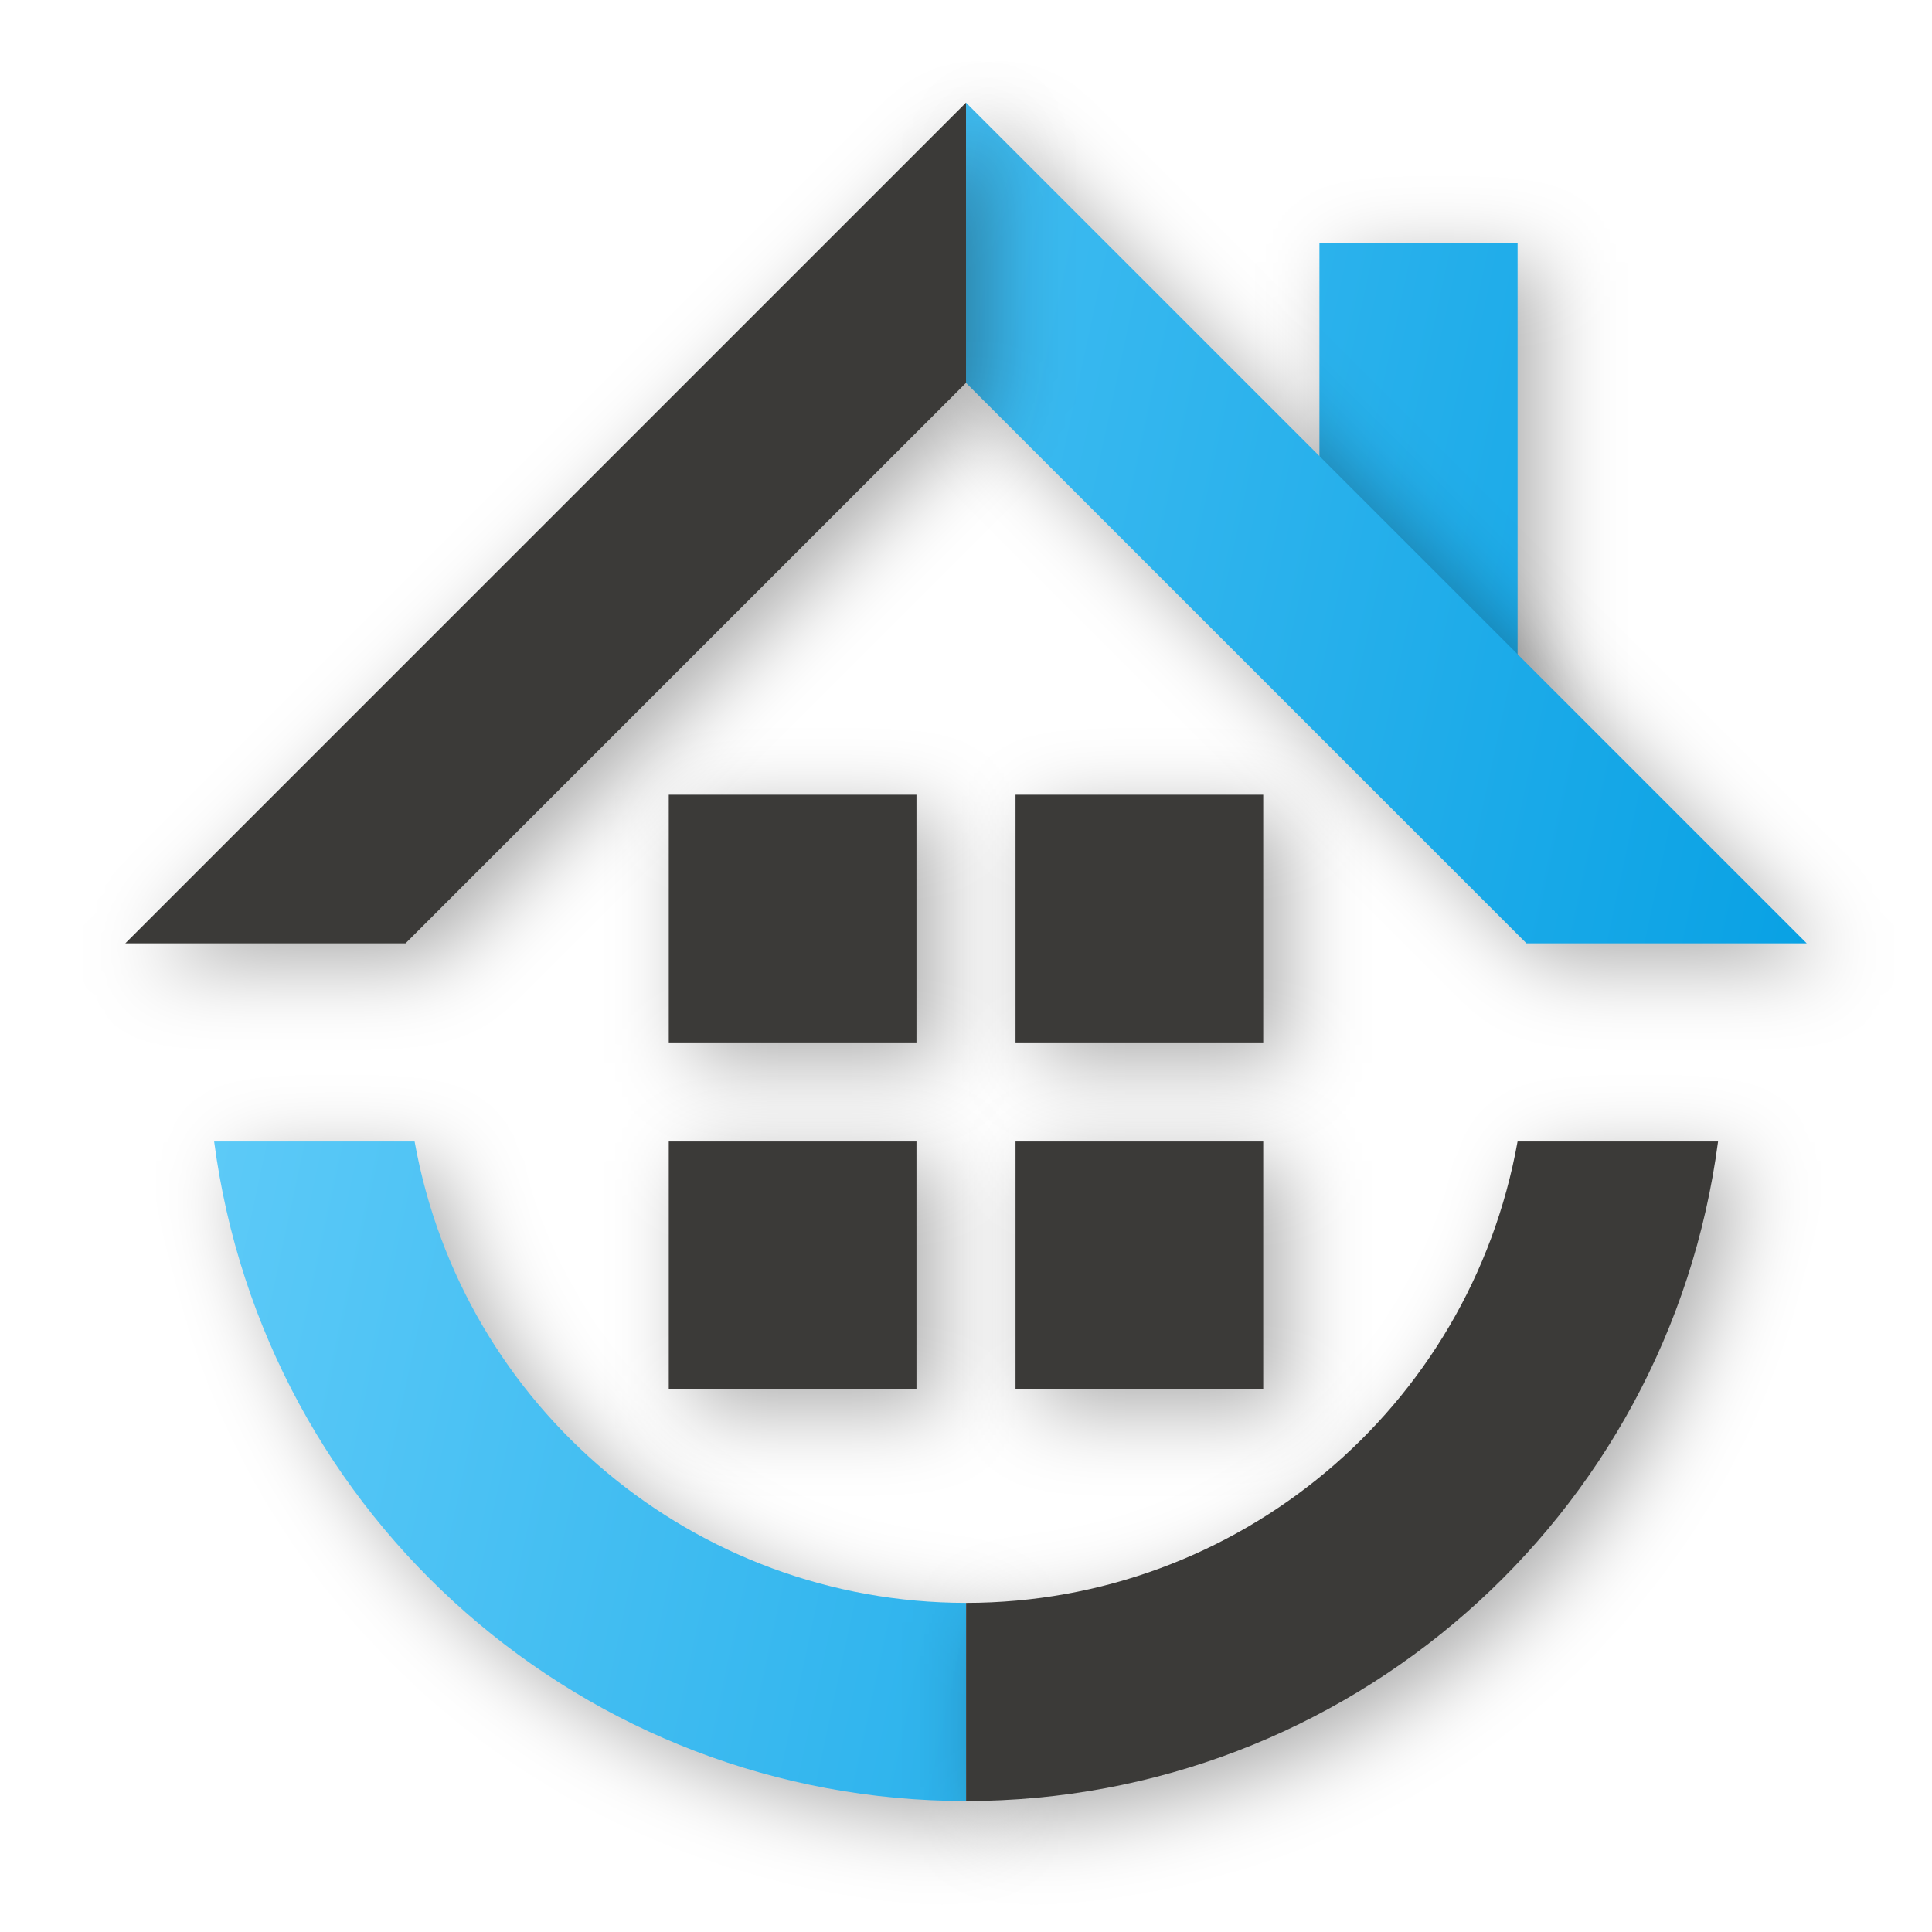
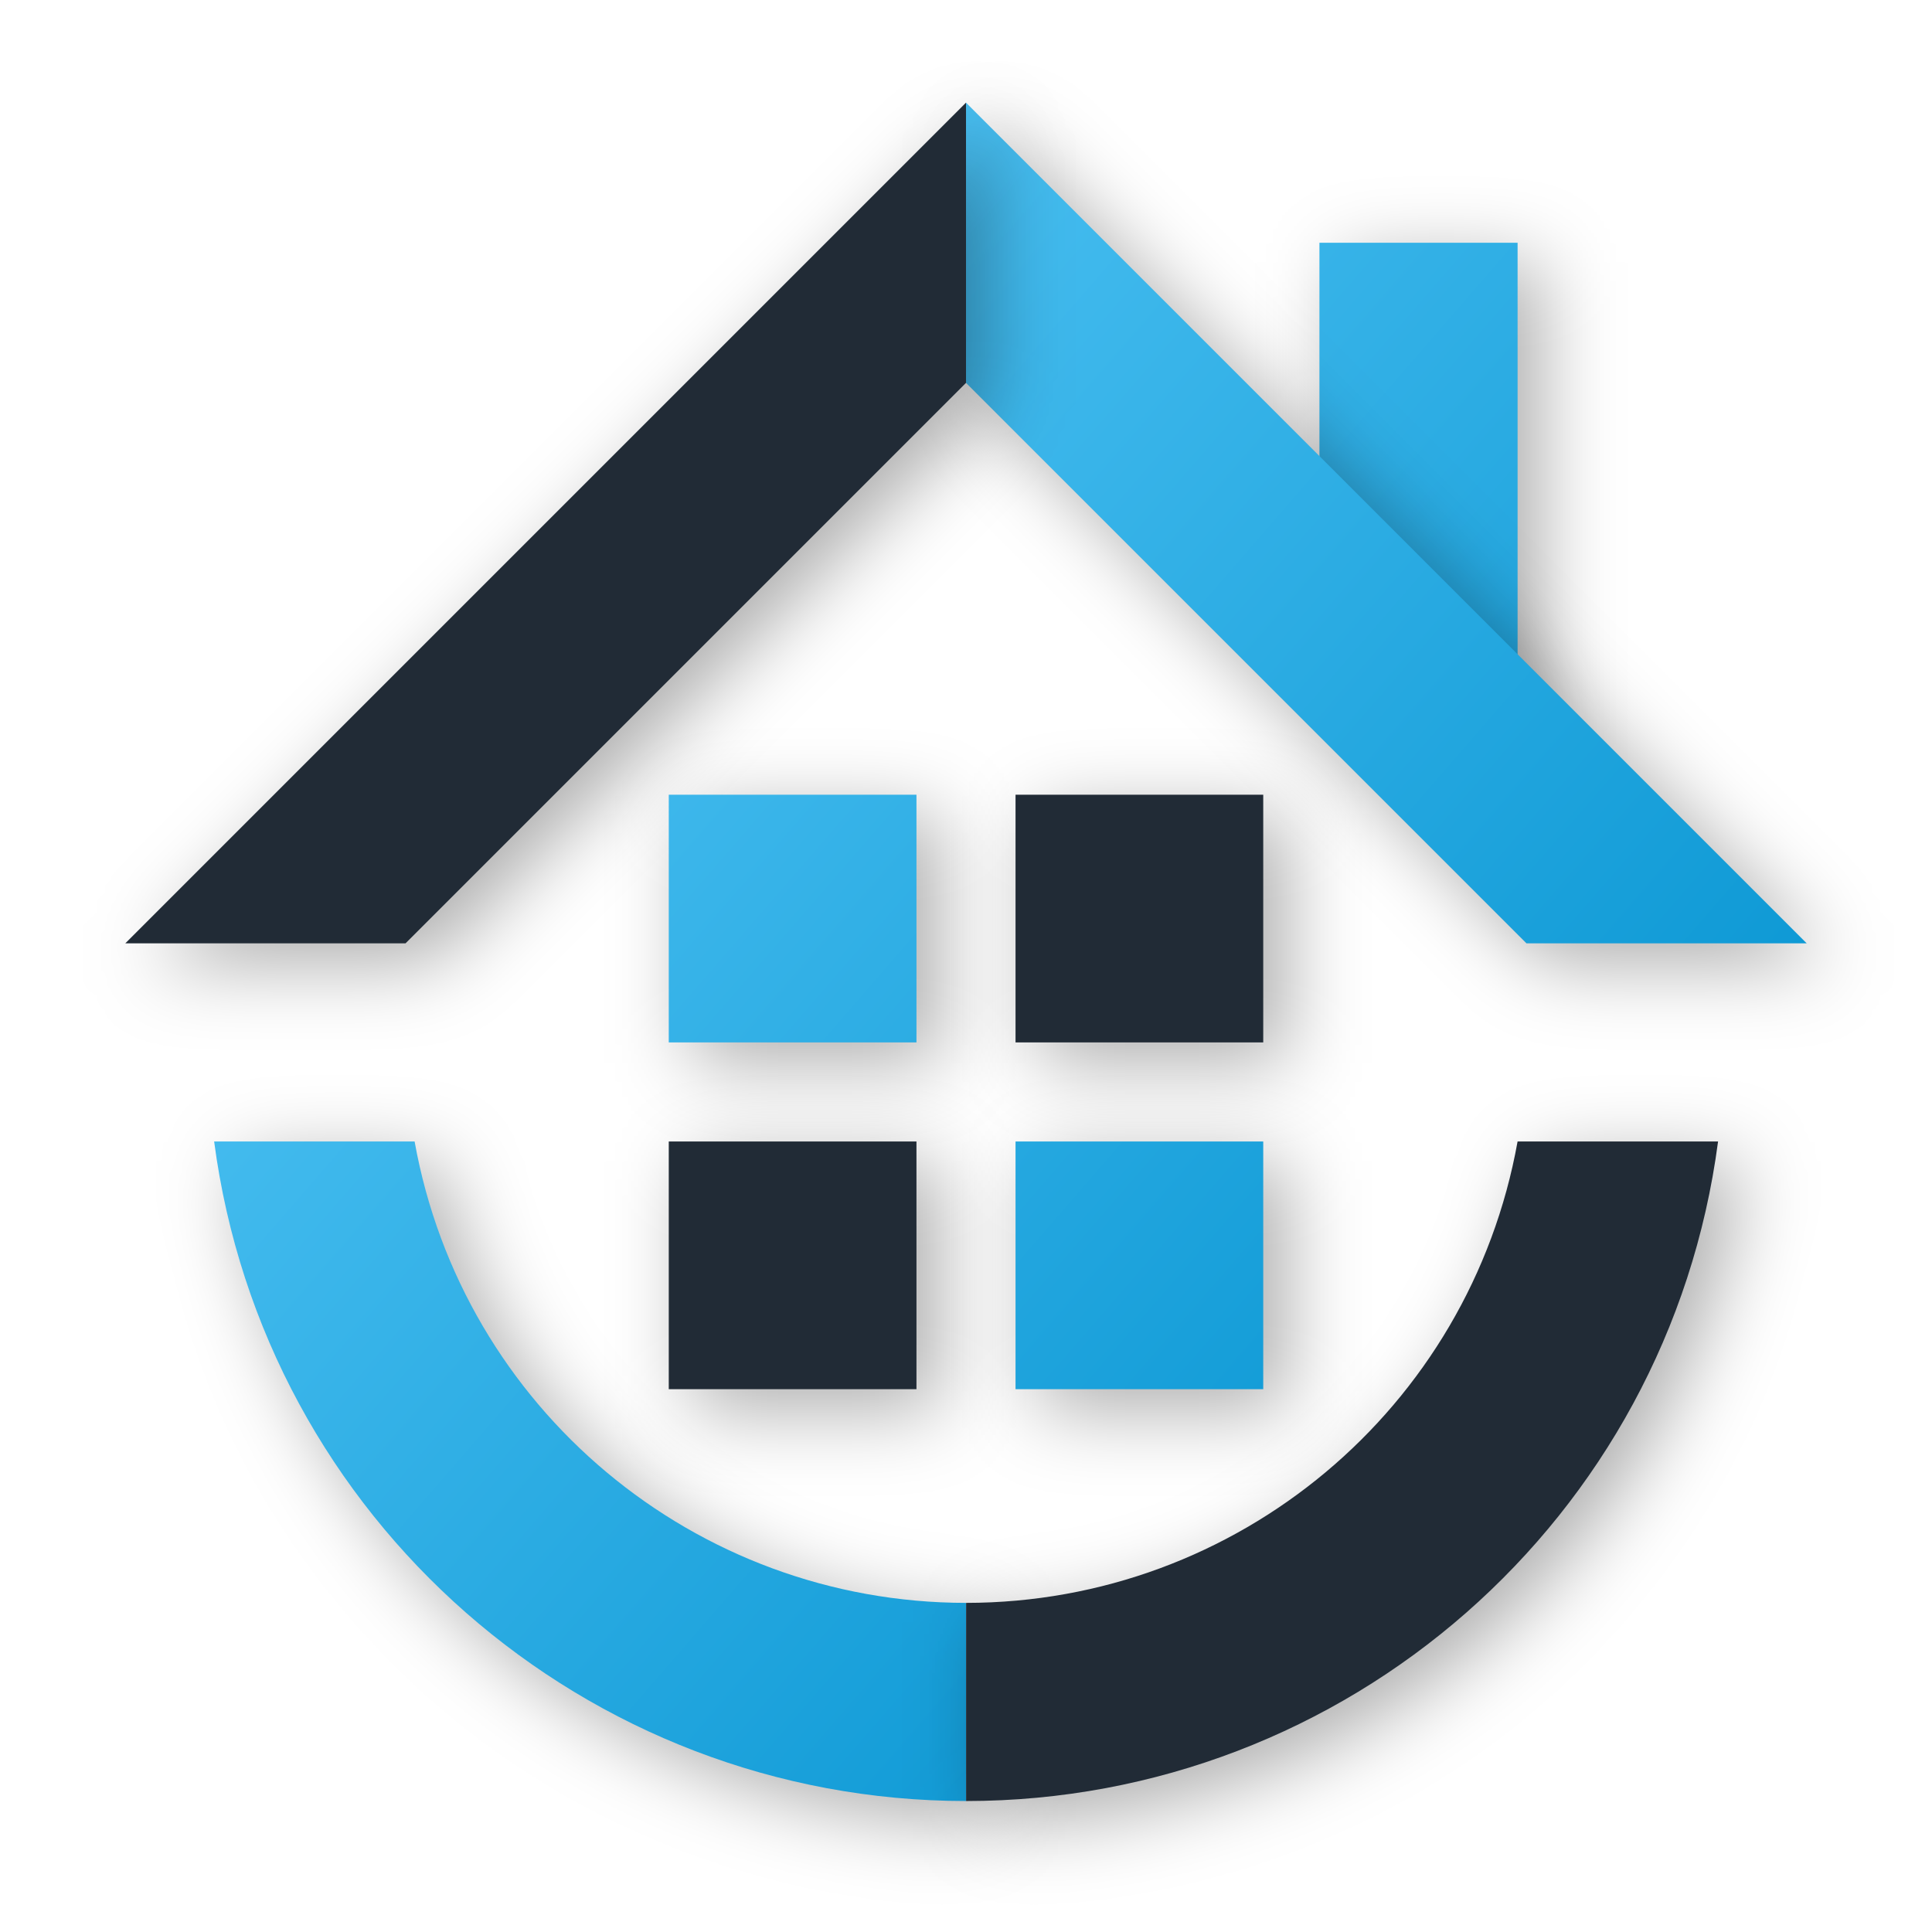
<svg xmlns="http://www.w3.org/2000/svg" xmlns:xlink="http://www.w3.org/1999/xlink" width="195mm" height="195mm" viewBox="0 0 195 195" version="1.1" id="svg5" xml:space="preserve">
  <defs id="defs2">
-     <linearGradient id="linearGradient2038">
-       <stop style="stop-color:#009de2;stop-opacity:1" offset="0" id="stop2034" />
-       <stop style="stop-color:#6bd1fb;stop-opacity:1;" offset="1" id="stop2036" />
+     <linearGradient id="linearGradient1288">
+       <stop style="stop-color:#0090ce;stop-opacity:1;" offset="0" id="stop1284" />
+       <stop style="stop-color:#51c4f5;stop-opacity:1;" offset="1" id="stop1286" />
    </linearGradient>
-     <linearGradient xlink:href="#linearGradient2038" id="linearGradient2040" x1="234.785" y1="-16.77" x2="308.727" y2="41.926" gradientUnits="userSpaceOnUse" gradientTransform="matrix(-2.084679,1.978251,-1.080296,-1.109139,692.6651,-435.614)" />
-     <linearGradient xlink:href="#linearGradient2038" id="linearGradient5232" gradientUnits="userSpaceOnUse" gradientTransform="matrix(-2.084679,1.978251,-1.080296,-1.109139,692.6651,-435.614)" x1="234.785" y1="-16.77" x2="308.727" y2="41.926" />
-     <linearGradient xlink:href="#linearGradient2038" id="linearGradient5269" gradientUnits="userSpaceOnUse" gradientTransform="matrix(-2.084679,1.978251,-1.080296,-1.109139,692.6651,-435.614)" x1="234.785" y1="-16.77" x2="308.727" y2="41.926" />
    <filter style="color-interpolation-filters:sRGB" id="filter9764" x="-0.227" y="-0.167" width="1.454" height="1.333">
      <feFlood flood-opacity="1" flood-color="rgb(135,135,135)" result="flood" id="feFlood9750" />
      <feColorMatrix in="SourceGraphic" values="1 0 0 0 0 0 1 0 0 0 0 0 1 0 0 -0.212 -0.715 -0.072 1 0 " result="colormatrix1" id="feColorMatrix9752" />
      <feGaussianBlur in="colormatrix1" stdDeviation="1.429 1.272" result="blur" id="feGaussianBlur9754" />
      <feColorMatrix in="blur" values="1 0 0 0 0 0 1 0 0 0 0 0 1 0 0 0 0 0 6 -2 " result="colormatrix2" id="feColorMatrix9756" />
      <feBlend in="colormatrix2" in2="flood" mode="normal" result="blend" id="feBlend9758" />
      <feComposite in="blend" in2="blend" operator="arithmetic" k2="1" result="composite1" id="feComposite9760" k1="0" k3="0" k4="0" />
      <feComposite in2="SourceGraphic" operator="in" id="feComposite9762" result="fbSourceGraphic" />
      <feColorMatrix result="fbSourceGraphicAlpha" in="fbSourceGraphic" values="0 0 0 -1 0 0 0 0 -1 0 0 0 0 -1 0 0 0 0 1 0" id="feColorMatrix9766" />
      <feFlood id="feFlood9768" flood-opacity="1" flood-color="rgb(135,135,135)" result="flood" in="fbSourceGraphic" />
      <feColorMatrix id="feColorMatrix9770" in="fbSourceGraphic" values="1 0 0 0 0 0 1 0 0 0 0 0 1 0 0 -0.212 -0.715 -0.072 1 0 " result="colormatrix1" />
      <feGaussianBlur id="feGaussianBlur9772" in="colormatrix1" stdDeviation="1.429 1.272" result="blur" />
      <feColorMatrix id="feColorMatrix9774" in="blur" values="1 0 0 0 0 0 1 0 0 0 0 0 1 0 0 0 0 0 6 -2 " result="colormatrix2" />
      <feBlend in2="flood" id="feBlend9776" in="colormatrix2" mode="normal" result="blend" />
      <feComposite in2="blend" id="feComposite9778" in="blend" operator="arithmetic" k2="1" result="composite1" k1="0" k3="0" k4="0" />
      <feComposite in2="fbSourceGraphic" id="feComposite9780" operator="in" />
    </filter>
    <filter style="color-interpolation-filters:sRGB" id="filter9999" x="-0.24" y="-0.094" width="1.48" height="1.187">
      <feGaussianBlur stdDeviation="2 2" result="blur" id="feGaussianBlur9997" />
    </filter>
    <filter style="color-interpolation-filters:sRGB" id="filter10003" x="-0.057" y="-0.057" width="1.113" height="1.113">
      <feGaussianBlur stdDeviation="2 2" result="blur" id="feGaussianBlur10001" />
    </filter>
    <filter style="color-interpolation-filters:sRGB" id="filter10007" x="-0.063" y="-0.072" width="1.126" height="1.144">
      <feGaussianBlur stdDeviation="2 2" result="blur" id="feGaussianBlur10005" />
    </filter>
    <filter style="color-interpolation-filters:sRGB" id="filter10011" x="-0.192" y="-0.192" width="1.384" height="1.384">
      <feGaussianBlur stdDeviation="2 2" result="blur" id="feGaussianBlur10009" />
    </filter>
    <filter style="color-interpolation-filters:sRGB" id="filter10015" x="-0.192" y="-0.192" width="1.384" height="1.384">
      <feGaussianBlur stdDeviation="2 2" result="blur" id="feGaussianBlur10013" />
    </filter>
    <filter style="color-interpolation-filters:sRGB" id="filter10019" x="-0.192" y="-0.192" width="1.384" height="1.384">
      <feGaussianBlur stdDeviation="2 2" result="blur" id="feGaussianBlur10017" />
    </filter>
    <filter style="color-interpolation-filters:sRGB" id="filter10023" x="-0.192" y="-0.192" width="1.384" height="1.384">
      <feGaussianBlur stdDeviation="2 2" result="blur" id="feGaussianBlur10021" />
    </filter>
    <filter style="color-interpolation-filters:sRGB" id="filter10027" x="-0.057" y="-0.057" width="1.113" height="1.113">
      <feGaussianBlur stdDeviation="2 2" result="blur" id="feGaussianBlur10025" />
    </filter>
    <filter style="color-interpolation-filters:sRGB" id="filter10031" x="-0.063" y="-0.072" width="1.126" height="1.144">
      <feGaussianBlur stdDeviation="2 2" result="blur" id="feGaussianBlur10029" />
    </filter>
    <filter style="color-interpolation-filters:sRGB" id="filter9999-5" x="-0.72" y="-0.281" width="2.44" height="1.562">
      <feGaussianBlur stdDeviation="2 2" result="fbSourceGraphic" id="feGaussianBlur9997-0" />
      <feColorMatrix result="fbSourceGraphicAlpha" in="fbSourceGraphic" values="0 0 0 -1 0 0 0 0 -1 0 0 0 0 -1 0 0 0 0 1 0" id="feColorMatrix11611" />
      <feGaussianBlur id="feGaussianBlur11613" stdDeviation="4 4" result="blur" in="fbSourceGraphic" />
    </filter>
    <filter style="color-interpolation-filters:sRGB" id="filter10003-4" x="-0.17" y="-0.17" width="1.339" height="1.339">
      <feGaussianBlur stdDeviation="2 2" result="fbSourceGraphic" id="feGaussianBlur10001-3" />
      <feColorMatrix result="fbSourceGraphicAlpha" in="fbSourceGraphic" values="0 0 0 -1 0 0 0 0 -1 0 0 0 0 -1 0 0 0 0 1 0" id="feColorMatrix11615" />
      <feGaussianBlur id="feGaussianBlur11617" stdDeviation="4 4" result="blur" in="fbSourceGraphic" />
    </filter>
    <filter style="color-interpolation-filters:sRGB" id="filter10007-5" x="-0.19" y="-0.216" width="1.379" height="1.433">
      <feGaussianBlur stdDeviation="2 2" result="fbSourceGraphic" id="feGaussianBlur10005-6" />
      <feColorMatrix result="fbSourceGraphicAlpha" in="fbSourceGraphic" values="0 0 0 -1 0 0 0 0 -1 0 0 0 0 -1 0 0 0 0 1 0" id="feColorMatrix11619" />
      <feGaussianBlur id="feGaussianBlur11621" stdDeviation="4 4" result="blur" in="fbSourceGraphic" />
    </filter>
    <filter style="color-interpolation-filters:sRGB" id="filter10011-3" x="-0.576" y="-0.576" width="2.152" height="2.152">
      <feGaussianBlur stdDeviation="2 2" result="fbSourceGraphic" id="feGaussianBlur10009-1" />
      <feColorMatrix result="fbSourceGraphicAlpha" in="fbSourceGraphic" values="0 0 0 -1 0 0 0 0 -1 0 0 0 0 -1 0 0 0 0 1 0" id="feColorMatrix11623" />
      <feGaussianBlur id="feGaussianBlur11625" stdDeviation="4 4" result="blur" in="fbSourceGraphic" />
    </filter>
    <filter style="color-interpolation-filters:sRGB" id="filter10015-1" x="-0.576" y="-0.576" width="2.152" height="2.152">
      <feGaussianBlur stdDeviation="2 2" result="fbSourceGraphic" id="feGaussianBlur10013-4" />
      <feColorMatrix result="fbSourceGraphicAlpha" in="fbSourceGraphic" values="0 0 0 -1 0 0 0 0 -1 0 0 0 0 -1 0 0 0 0 1 0" id="feColorMatrix11627" />
      <feGaussianBlur id="feGaussianBlur11629" stdDeviation="4 4" result="blur" in="fbSourceGraphic" />
    </filter>
    <filter style="color-interpolation-filters:sRGB" id="filter10019-3" x="-0.576" y="-0.576" width="2.152" height="2.152">
      <feGaussianBlur stdDeviation="2 2" result="fbSourceGraphic" id="feGaussianBlur10017-7" />
      <feColorMatrix result="fbSourceGraphicAlpha" in="fbSourceGraphic" values="0 0 0 -1 0 0 0 0 -1 0 0 0 0 -1 0 0 0 0 1 0" id="feColorMatrix11631" />
      <feGaussianBlur id="feGaussianBlur11633" stdDeviation="4 4" result="blur" in="fbSourceGraphic" />
    </filter>
    <filter style="color-interpolation-filters:sRGB" id="filter10023-9" x="-0.576" y="-0.576" width="2.152" height="2.152">
      <feGaussianBlur stdDeviation="2 2" result="fbSourceGraphic" id="feGaussianBlur10021-7" />
      <feColorMatrix result="fbSourceGraphicAlpha" in="fbSourceGraphic" values="0 0 0 -1 0 0 0 0 -1 0 0 0 0 -1 0 0 0 0 1 0" id="feColorMatrix11635" />
      <feGaussianBlur id="feGaussianBlur11637" stdDeviation="4 4" result="blur" in="fbSourceGraphic" />
    </filter>
    <filter style="color-interpolation-filters:sRGB" id="filter10027-7" x="-0.17" y="-0.17" width="1.339" height="1.339">
      <feGaussianBlur stdDeviation="2 2" result="fbSourceGraphic" id="feGaussianBlur10025-0" />
      <feColorMatrix result="fbSourceGraphicAlpha" in="fbSourceGraphic" values="0 0 0 -1 0 0 0 0 -1 0 0 0 0 -1 0 0 0 0 1 0" id="feColorMatrix11639" />
      <feGaussianBlur id="feGaussianBlur11641" stdDeviation="4 4" result="blur" in="fbSourceGraphic" />
    </filter>
    <filter style="color-interpolation-filters:sRGB" id="filter10031-9" x="-0.19" y="-0.216" width="1.379" height="1.433">
      <feGaussianBlur stdDeviation="2 2" result="fbSourceGraphic" id="feGaussianBlur10029-6" />
      <feColorMatrix result="fbSourceGraphicAlpha" in="fbSourceGraphic" values="0 0 0 -1 0 0 0 0 -1 0 0 0 0 -1 0 0 0 0 1 0" id="feColorMatrix11643" />
      <feGaussianBlur id="feGaussianBlur11645" stdDeviation="4 4" result="blur" in="fbSourceGraphic" />
    </filter>
    <filter style="color-interpolation-filters:sRGB" id="filter12273" x="-0.48" y="-0.187" width="1.96" height="1.375">
      <feGaussianBlur stdDeviation="4 4" result="blur" id="feGaussianBlur12271" />
    </filter>
    <filter style="color-interpolation-filters:sRGB" id="filter12277" x="-0.113" y="-0.113" width="1.226" height="1.226">
      <feGaussianBlur stdDeviation="4 4" result="blur" id="feGaussianBlur12275" />
    </filter>
    <filter style="color-interpolation-filters:sRGB" id="filter12281" x="-0.126" y="-0.144" width="1.253" height="1.288">
      <feGaussianBlur stdDeviation="4 4" result="blur" id="feGaussianBlur12279" />
    </filter>
    <filter style="color-interpolation-filters:sRGB" id="filter12285" x="-0.384" y="-0.384" width="1.768" height="1.768">
      <feGaussianBlur stdDeviation="4 4" result="blur" id="feGaussianBlur12283" />
    </filter>
    <filter style="color-interpolation-filters:sRGB" id="filter12289" x="-0.384" y="-0.384" width="1.768" height="1.768">
      <feGaussianBlur stdDeviation="4 4" result="blur" id="feGaussianBlur12287" />
    </filter>
    <filter style="color-interpolation-filters:sRGB" id="filter12293" x="-0.384" y="-0.384" width="1.768" height="1.768">
      <feGaussianBlur stdDeviation="4 4" result="blur" id="feGaussianBlur12291" />
    </filter>
    <filter style="color-interpolation-filters:sRGB" id="filter12297" x="-0.384" y="-0.384" width="1.768" height="1.768">
      <feGaussianBlur stdDeviation="4 4" result="blur" id="feGaussianBlur12295" />
    </filter>
    <filter style="color-interpolation-filters:sRGB" id="filter12301" x="-0.113" y="-0.113" width="1.226" height="1.226">
      <feGaussianBlur stdDeviation="4 4" result="blur" id="feGaussianBlur12299" />
    </filter>
    <filter style="color-interpolation-filters:sRGB" id="filter12305" x="-0.126" y="-0.144" width="1.253" height="1.288">
      <feGaussianBlur stdDeviation="4 4" result="blur" id="feGaussianBlur12303" />
    </filter>
+     <linearGradient xlink:href="#linearGradient1288" id="linearGradient1290" x1="-59.703" y1="101.074" x2="-112.495" y2="50.728" gradientUnits="userSpaceOnUse" gradientTransform="matrix(2.242298,0,0,2.464691,302.9212,-58.95587)" />
+     <linearGradient xlink:href="#linearGradient1288" id="linearGradient4978" gradientUnits="userSpaceOnUse" gradientTransform="matrix(2.242298,0,0,2.464691,302.9212,-58.95587)" x1="-59.703" y1="101.074" x2="-112.495" y2="50.728" />
+     <linearGradient xlink:href="#linearGradient1288" id="linearGradient5001" gradientUnits="userSpaceOnUse" gradientTransform="matrix(2.242298,0,0,2.464691,302.9212,-58.95587)" x1="-59.703" y1="101.074" x2="-112.495" y2="50.728" />
+     <linearGradient xlink:href="#linearGradient1288" id="linearGradient5024" gradientUnits="userSpaceOnUse" gradientTransform="matrix(2.242298,0,0,2.464691,302.9212,-58.95587)" x1="-59.703" y1="101.074" x2="-112.495" y2="50.728" />
+     <linearGradient xlink:href="#linearGradient1288" id="linearGradient5047" gradientUnits="userSpaceOnUse" gradientTransform="matrix(2.242298,0,0,2.464691,302.9212,-58.95587)" x1="-59.703" y1="101.074" x2="-112.495" y2="50.728" />
  </defs>
  <g id="layer1" transform="translate(-7.5,-22.81846)" />
  <g id="layer11" style="display:inline" transform="translate(-7.5,-22.81846)">
    <path id="path9554-7" style="display:inline;fill:#000000;fill-opacity:0.324;stroke-width:0.558;filter:url(#filter12273)" d="m 142.966,49.352 v 37.539 l 20,13.71 V 49.352 Z" />
  </g>
-   <g id="layer8" style="display:inline" transform="translate(-7.5,-22.81846)">
-     <path id="path9554" style="display:inline;fill:url(#linearGradient5269);fill-opacity:1;stroke-width:0.558" d="m 140.673,47.32 v 37.539 l 20,13.71 V 47.32 Z" />
+   <g id="layer8" style="display:inline;fill:#ffccff" transform="translate(-7.5,-22.81846)">
+     <path id="rect727" style="fill:url(#linearGradient1290);fill-opacity:1;stroke-width:0.622" d="M 140.673 47.32 L 140.673 84.86 L 160.673 98.57 L 160.673 47.32 L 140.673 47.32 z " />
  </g>
  <g id="layer12" style="display:inline" transform="translate(-7.5,-22.81846)">
    <path id="rect1900-76" style="display:inline;fill:#000000;fill-opacity:0.324;stroke-width:0.558;filter:url(#filter12277)" d="m 107.293,35.21 v 28.284 l 56.569,56.569 h 28.285 z" />
    <path id="rect1900-7-8" style="display:inline;fill:#000000;fill-opacity:0.324;stroke-width:0.558;filter:url(#filter12281)" d="m 31.407,140.062 a 76.569,76.569 89.627 0 0 75.886,66.569 76.569,76.569 89.627 0 0 0.011,-5.6e-4 l 1e-5,-20 a 56.569,56.569 89.706 0 1 -0.011,5.6e-4 56.569,56.569 89.706 0 1 -55.653,-46.569 z" />
  </g>
-   <g id="layer9" style="display:inline" transform="translate(-7.5,-22.81846)">
-     <path id="rect1900" style="display:inline;fill:url(#linearGradient2040);fill-opacity:1;stroke-width:0.558" d="m 105,33.178 v 28.284 l 56.569,56.569 h 28.285 z" />
-     <path id="rect1900-7" style="display:inline;fill:url(#linearGradient5232);fill-opacity:1;stroke-width:0.558" d="m 29.113,138.031 a 76.569,76.569 87.743 0 0 75.886,66.569 76.569,76.569 87.743 0 0 0.011,-5.6e-4 v -20 a 56.569,56.569 87.908 0 1 -0.011,5.6e-4 56.569,56.569 87.908 0 1 -55.653,-46.569 z" />
+   <g id="layer9" style="display:inline;fill:#ffccff" transform="translate(-7.5,-22.81846)">
+     <path id="rect727-1" style="fill:url(#linearGradient5001);fill-opacity:1;stroke-width:0.622" d="M 105 33.179 L 105 61.463 L 161.569 118.031 L 189.853 118.031 L 105 33.179 z " />
+     <path id="rect727-6" style="display:inline;fill:url(#linearGradient4978);fill-opacity:1;stroke-width:0.622" d="M 29.114 138.031 A 76.569 76.569 87.743 0 0 104.999 204.6 A 76.569 76.569 87.743 0 0 105.01 204.599 L 105.01 184.599 A 56.569 56.569 87.908 0 1 104.999 184.6 A 56.569 56.569 87.908 0 1 49.347 138.031 L 29.114 138.031 z " />
  </g>
  <g id="layer13" style="display:inline" transform="translate(-7.5,-22.81846)">
    <rect style="display:inline;fill:#000000;fill-opacity:0.324;stroke-width:0.331;filter:url(#filter12285)" id="rect816-5-2" width="25" height="25" x="112.294" y="140.063" />
    <rect style="display:inline;fill:#000000;fill-opacity:0.324;stroke-width:0.331;filter:url(#filter12289)" id="rect816-5-3-0" width="25" height="25" x="77.294" y="105.063" />
    <rect style="display:inline;fill:#000000;fill-opacity:0.324;stroke-width:0.331;filter:url(#filter12293)" id="rect816-5-3-8-8" width="25" height="25" x="77.294" y="140.063" />
    <rect style="display:inline;fill:#000000;fill-opacity:0.324;stroke-width:0.331;filter:url(#filter12297)" id="rect816-5-3-8-5-9" width="25" height="25" x="112.294" y="105.063" />
    <path id="rect911-5-63" style="display:inline;fill:#000000;fill-opacity:0.324;stroke-width:0.277;filter:url(#filter12301)" d="M 107.293,35.21 22.441,120.063 H 50.725 L 107.293,63.494 Z" />
    <path id="rect911-3-4" style="display:inline;fill:#000000;fill-opacity:0.324;stroke-width:0.277;filter:url(#filter12305)" d="m 162.966,140.062 a 56.569,56.569 0 0 1 -55.662,46.569 v 20 a 76.569,76.569 0 0 0 75.897,-66.569 z" />
  </g>
-   <g id="layer10" style="display:inline" transform="translate(-7.5,-22.81846)">
-     <rect style="display:inline;fill:#3b3a38;fill-opacity:1;stroke-width:0.331" id="rect816-5" width="25" height="25" x="110" y="138.031" />
-     <rect style="display:inline;fill:#3b3a38;fill-opacity:1;stroke-width:0.331" id="rect816-5-3" width="25" height="25" x="75" y="103.031" />
-     <rect style="display:inline;fill:#3b3a38;fill-opacity:1;stroke-width:0.331" id="rect816-5-3-8" width="25" height="25" x="75" y="138.031" />
-     <rect style="display:inline;fill:#3b3a38;fill-opacity:1;stroke-width:0.331" id="rect816-5-3-8-5" width="25" height="25" x="110" y="103.031" />
-     <path id="rect911-5" style="display:inline;fill:#3b3a38;fill-opacity:1;stroke-width:0.277" d="M 105,33.178 20.147,118.031 H 48.431 L 105,61.462 Z" />
-     <path id="rect911-3" style="display:inline;fill:#3b3a38;fill-opacity:1;stroke-width:0.277" d="m 160.672,138.031 a 56.569,56.569 0 0 1 -55.662,46.569 v 20 a 76.569,76.569 0 0 0 75.897,-66.569 z" />
+   <g id="layer10" style="display:inline;fill:#ffccff" transform="translate(-7.5,-22.81846)">
+     <path id="rect727-88" style="display:inline;fill:url(#linearGradient5047);fill-opacity:1;stroke-width:0.622" d="M 110 138.031 L 110 163.031 L 135 163.031 L 135 138.031 L 110 138.031 z " />
+     <path id="rect727-8" style="display:inline;fill:url(#linearGradient5024);fill-opacity:1;stroke-width:0.622" d="M 75 103.031 L 75 128.031 L 100 128.031 L 100 103.031 L 75 103.031 z " />
+     <rect style="display:inline;fill:#212b36;fill-opacity:1;stroke-width:0.331" id="rect816-5-3-8" width="25" height="25" x="75" y="138.031" />
+     <rect style="display:inline;fill:#212b36;fill-opacity:1;stroke-width:0.331" id="rect816-5-3-8-5" width="25" height="25" x="110" y="103.031" />
+     <path id="rect911-5" style="display:inline;fill:#212b36;fill-opacity:1;stroke-width:0.277" d="M 105,33.178 20.147,118.031 H 48.431 L 105,61.462 Z" />
+     <path id="rect911-3" style="display:inline;fill:#212b36;fill-opacity:1;stroke-width:0.277" d="m 160.672,138.031 a 56.569,56.569 0 0 1 -55.662,46.569 v 20 a 76.569,76.569 0 0 0 75.897,-66.569 z" />
  </g>
</svg>
